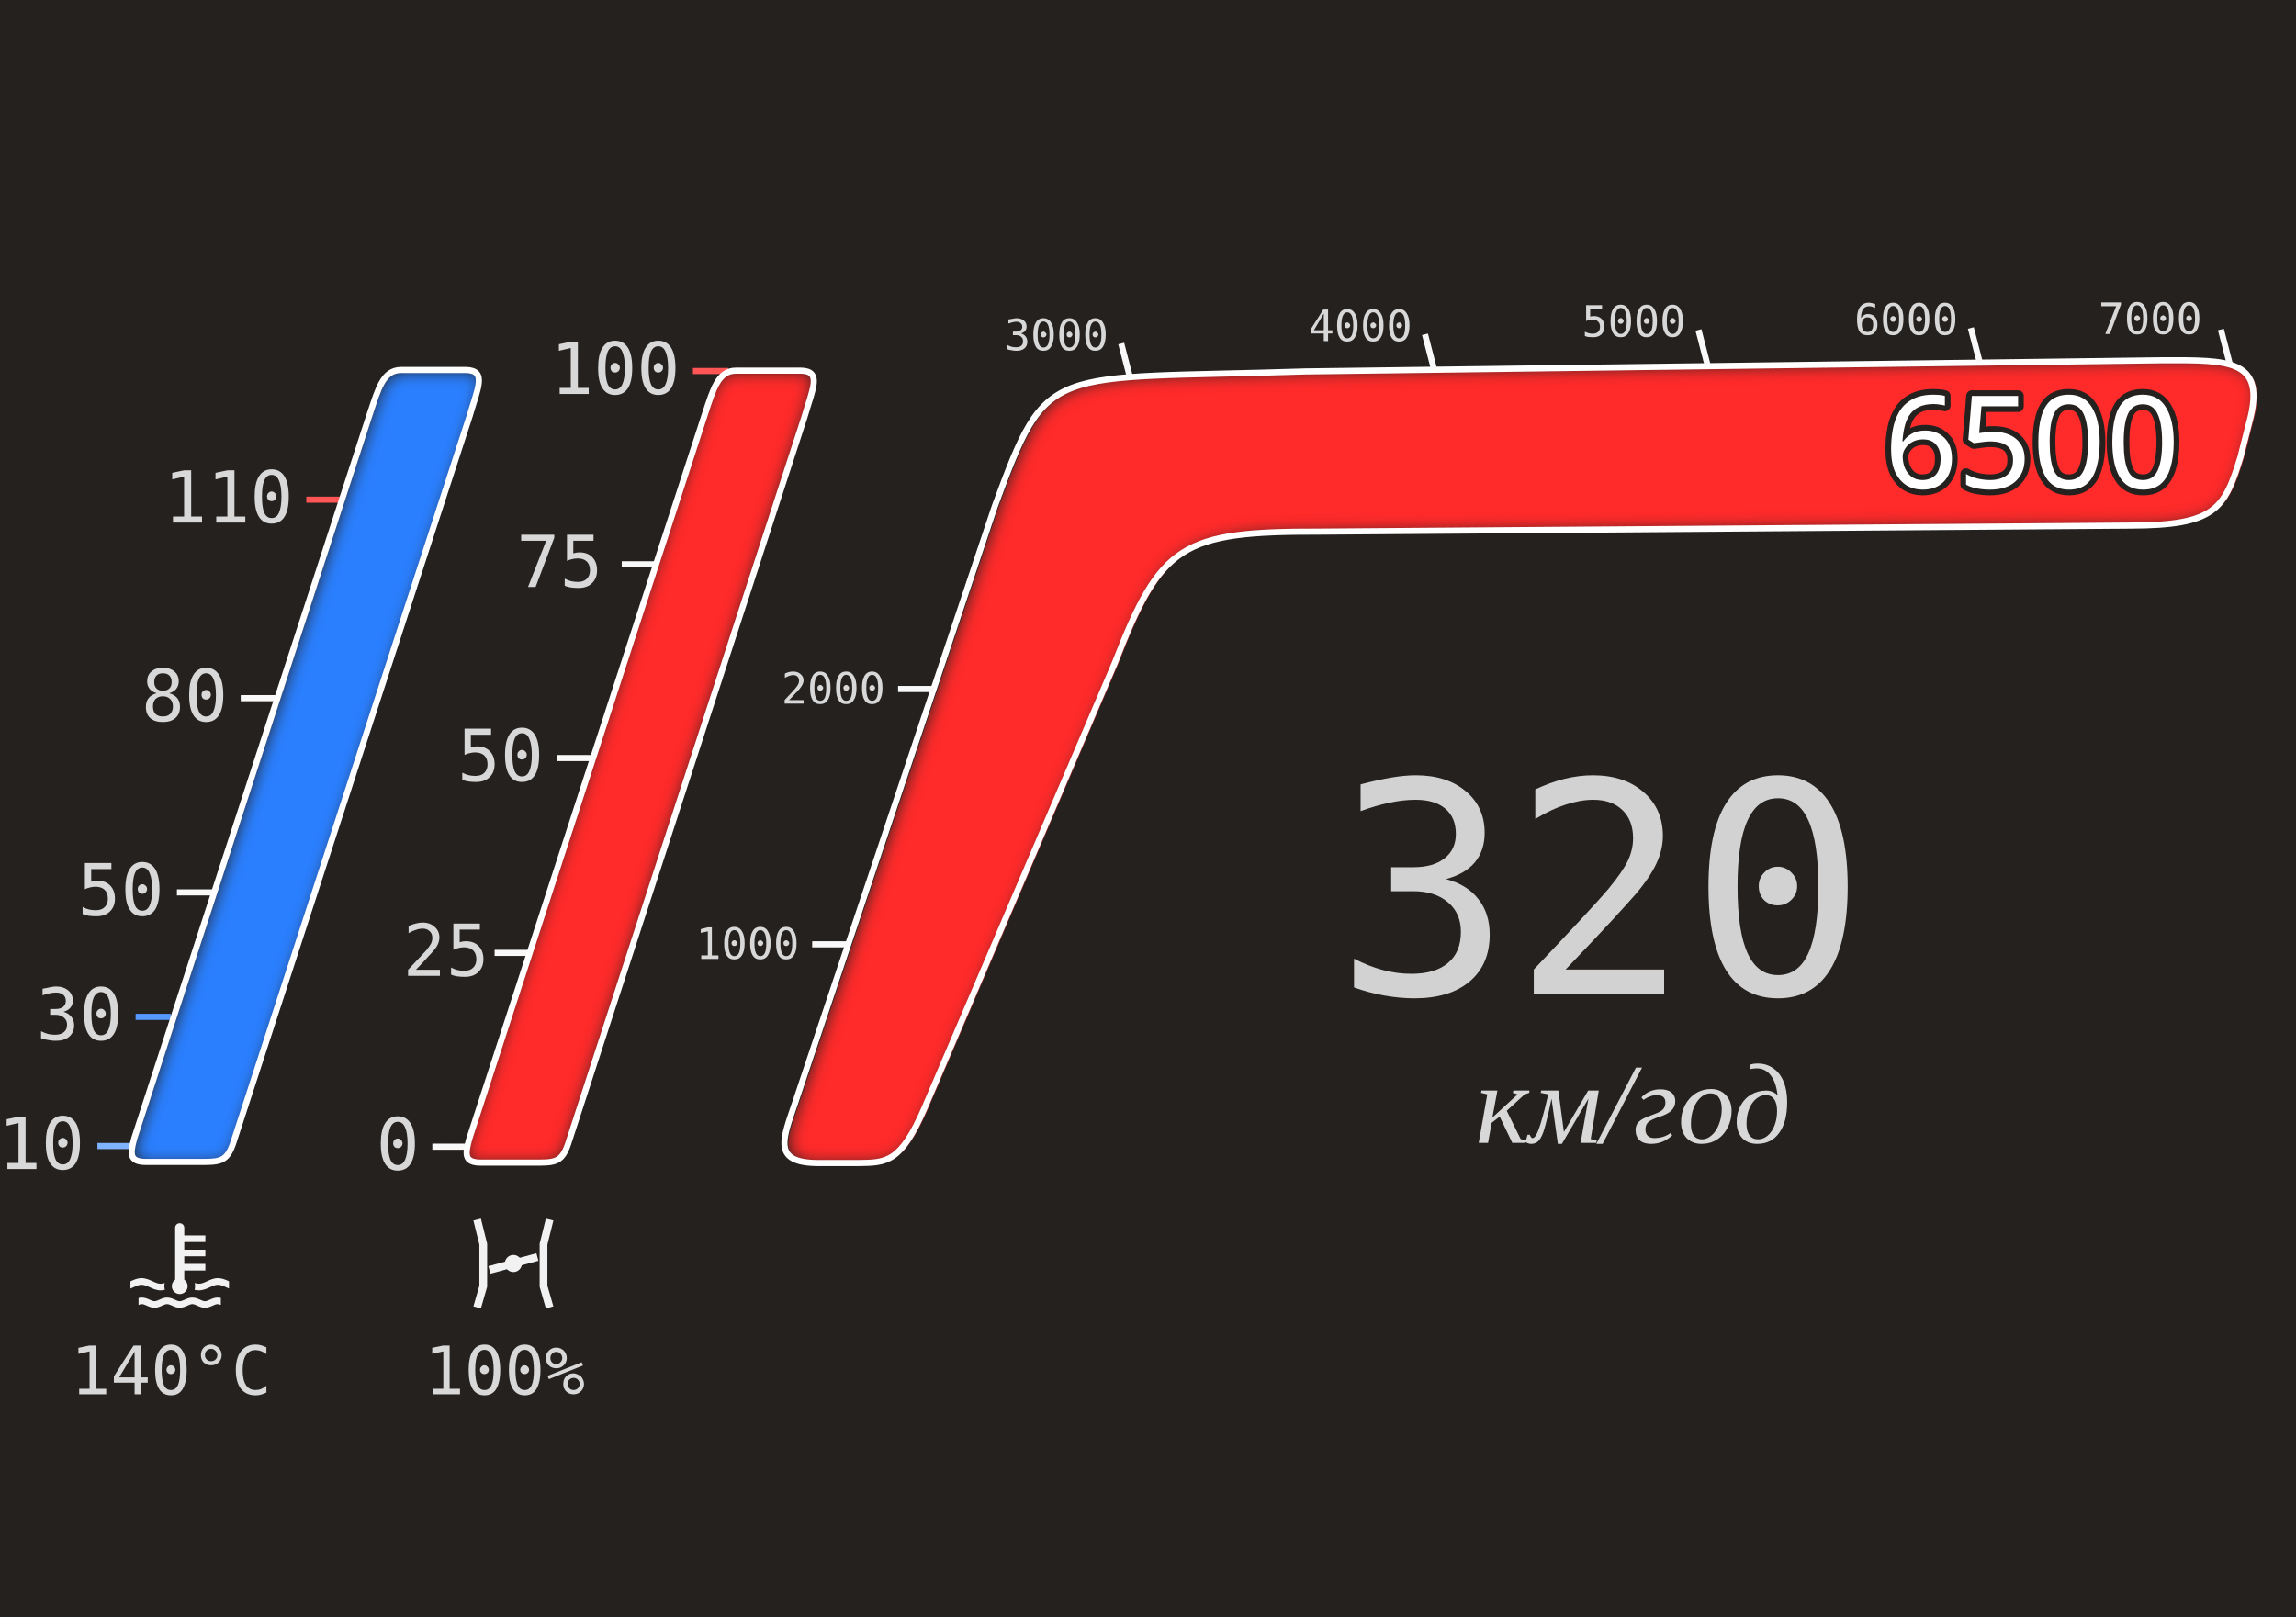
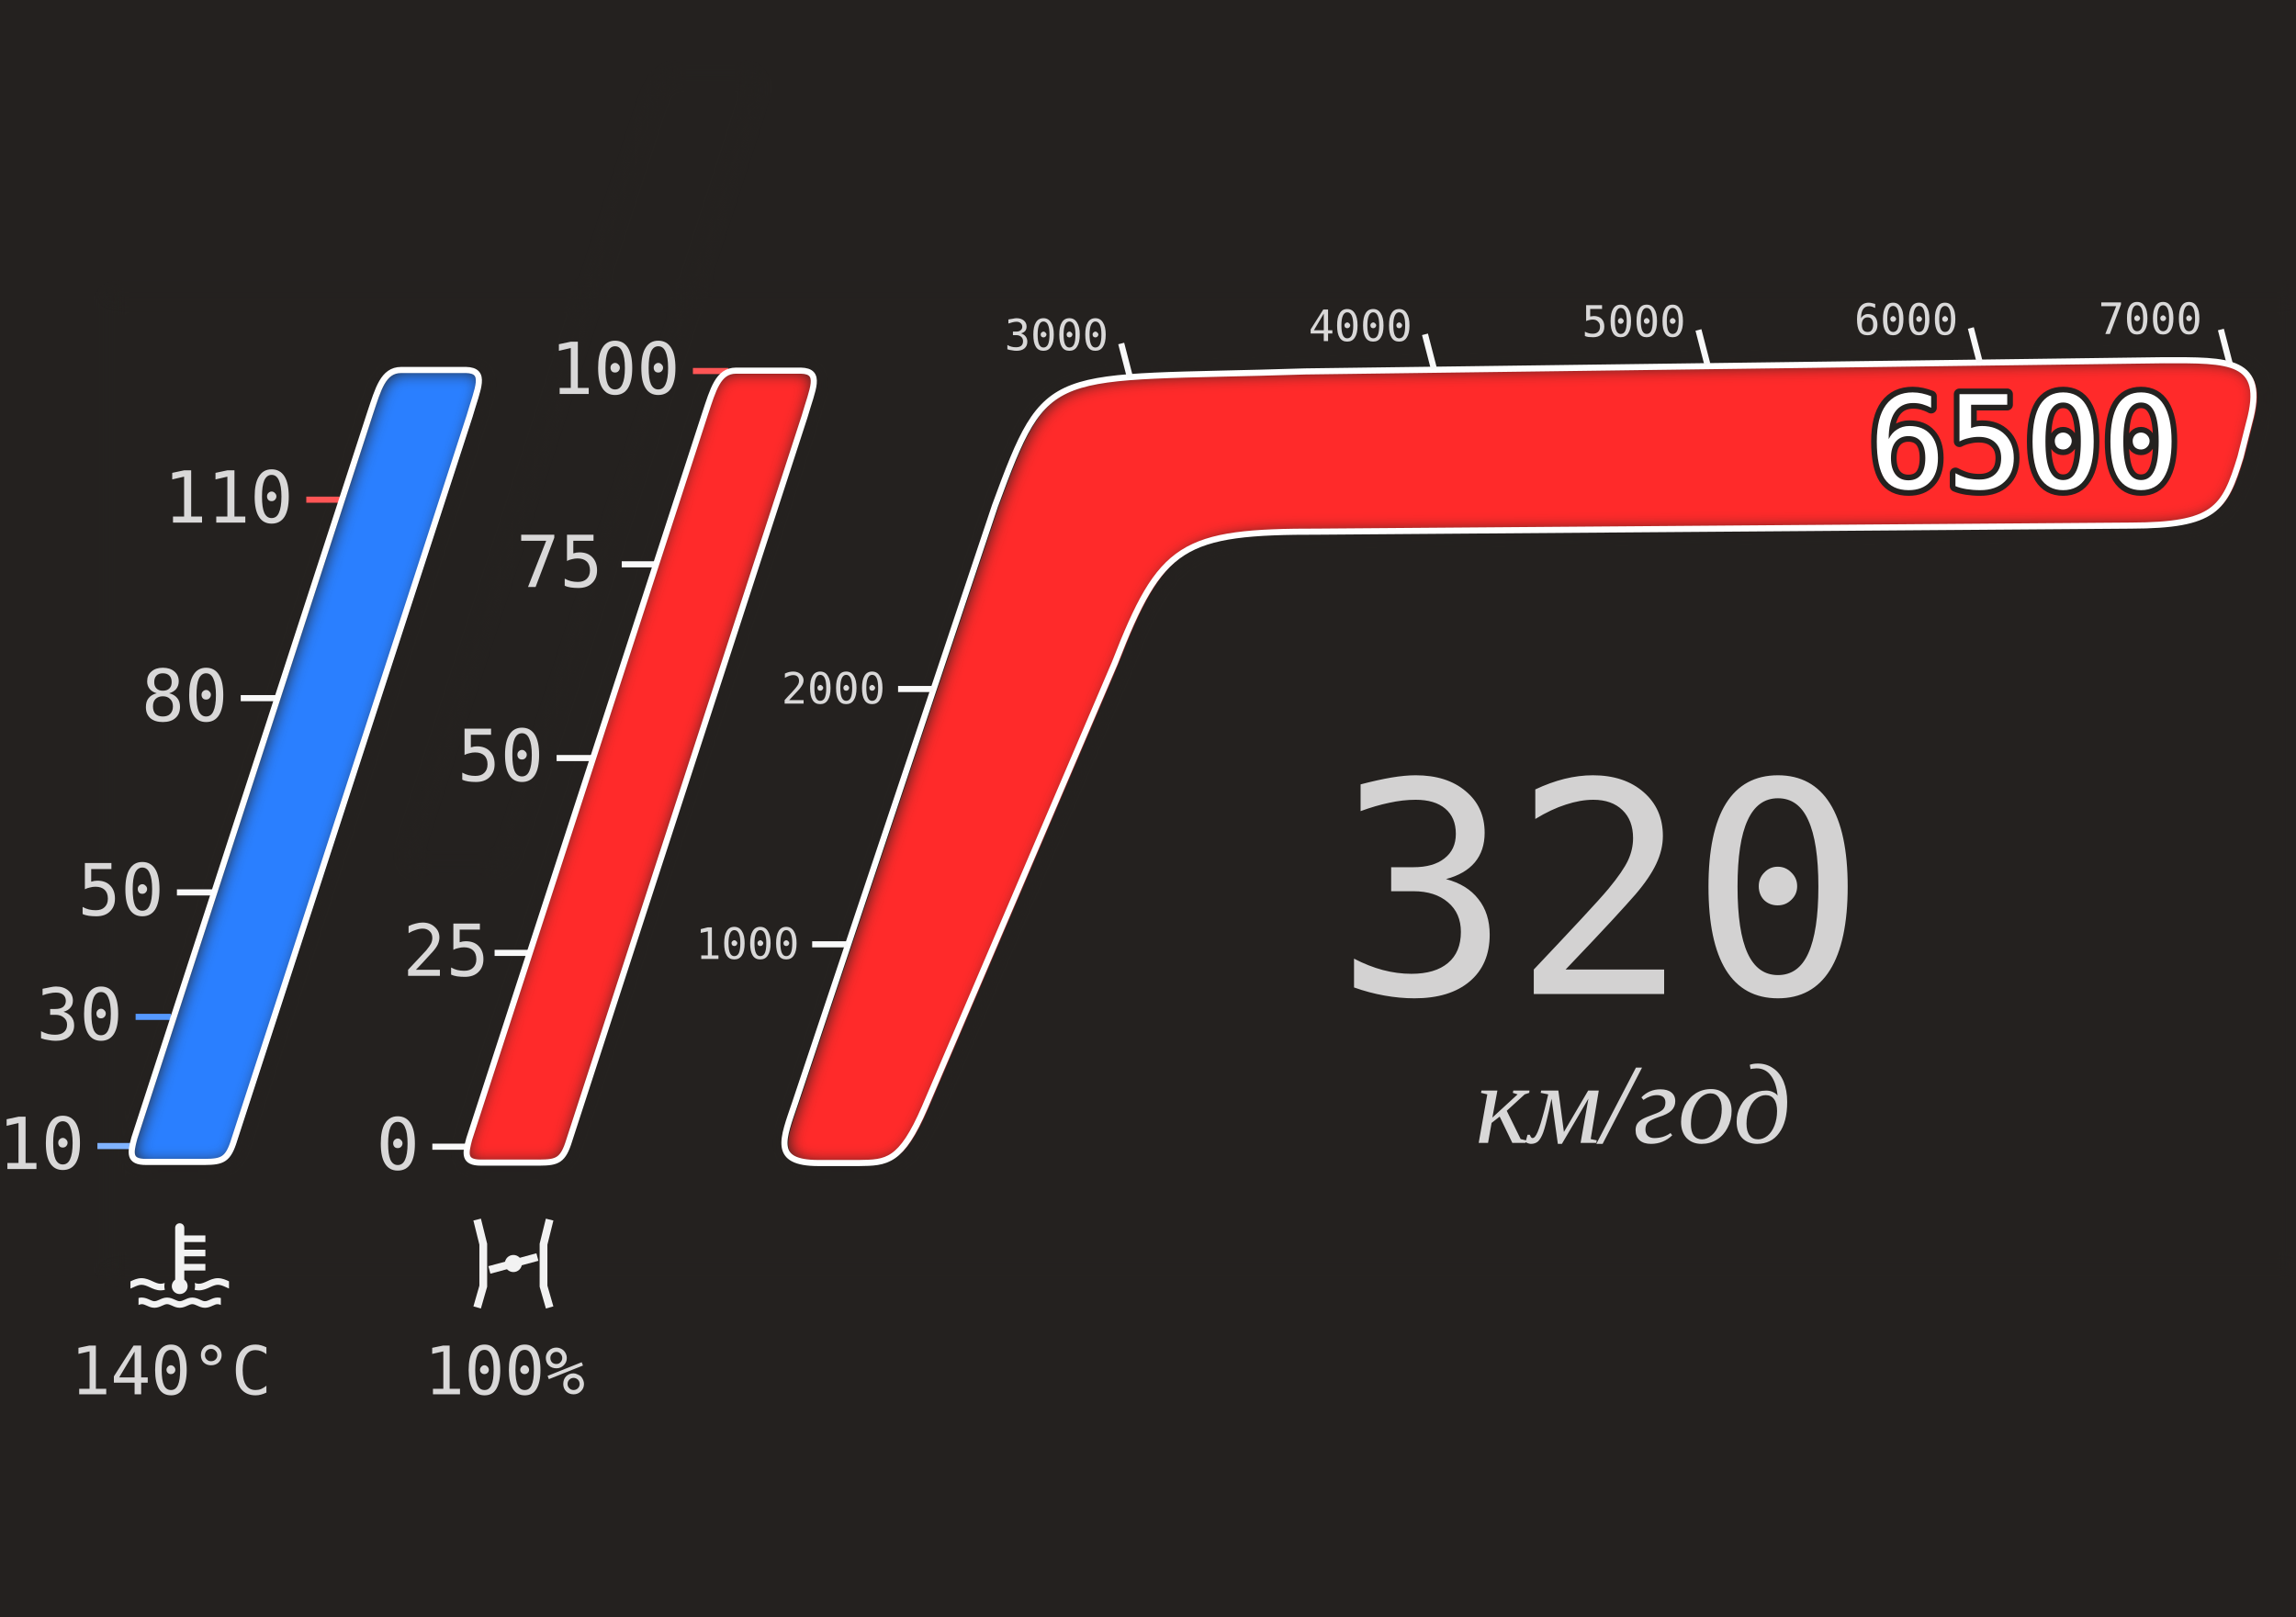
<svg xmlns="http://www.w3.org/2000/svg" viewBox="8 20 142 100" version="1.1" id="svg1">
  <defs id="defs1">
    <filter style="color-interpolation-filters: sRGB" id="filter1" x="-0.008" y="-0.016" width="1.017" height="1.032">
      <feGaussianBlur stdDeviation="0.496" id="feGaussianBlur1" />
    </filter>
  </defs>
  <rect style="fill:#2a7fff;fill-opacity:1;stroke:none;stroke-width:2.116;stroke-linecap:butt;stroke-linejoin:round;stroke-dasharray:none;stroke-dashoffset:17583.1;stroke-opacity:1;paint-order:stroke fill markers" id="coolantTemperature" width="11.878" height="51.962" x="43.875" y="44.989" transform="matrix(1,0,-0.311336,0.9502999,0,0)" />
  <rect style="fill:#ff2a2a;fill-opacity:1;stroke:none;stroke-width:2.116;stroke-linecap:butt;stroke-linejoin:round;stroke-dasharray:none;stroke-dashoffset:17583.1;stroke-opacity:1;paint-order:stroke fill markers" id="throttleValue" width="10.166" height="53.211" x="64.755" y="44.797" transform="matrix(1,0,-0.311336,0.9502999,0,0)" ry="1.533" />
  <path style="display:inline;fill:none;fill-opacity:1;stroke:#ff2a2a;stroke-width:14;stroke-linecap:butt;stroke-linejoin:round;stroke-dasharray:none;stroke-dashoffset:4652.2;stroke-opacity:1;paint-order:stroke fill markers" d="M 58.47,94.415 72.552,59.176 C 76.835,47.707 75.711,47.51 97.348,47.536 l 50.636,-0.13" id="revValue" />
  <path id="" style="display:inline;fill:#24211f;fill-opacity:1;stroke:none;stroke-width:1.818;stroke-linecap:round;stroke-linejoin:round" d="M 0,-2 V 129 H 169.333 V -2 Z m 142.065,44.318 c 4.001,-0.001 6.365,-0.098 5.274,3.861 l -0.541,2.133 c -0.985,3.216 -1.562,4.223 -6.782,4.237 l -50.172,0.372 c -8.531,-0.016 -9.81,0.783 -12.663,8.123 L 65.424,88.55 c -1.471,3.401 -2.357,3.408 -4.08,3.429 h -2.484 c -2.899,-0.002 -2.207,-1.474 -1.447,-3.727 L 69.767,51.328 c 3.295,-8.948 3.161,-7.796 19.186,-8.316 z M 32.957,42.991 h 4.014 c 1.316,0.029 0.724,1.124 0.223,2.861 L 22.648,90.592 c -0.384,1.258 -0.738,1.379 -1.83,1.387 h -3.635 c -1.069,0 -0.967,-0.553 -0.721,-1.468 l 14.584,-44.857 c 0.501,-1.496 0.804,-2.658 1.912,-2.662 z m 20.52,0 h 4.014 c 1.316,0.029 0.724,1.124 0.223,2.861 L 43.167,90.592 c -0.384,1.258 -0.738,1.379 -1.83,1.387 h -3.635 c -1.069,0 -0.967,-0.553 -0.722,-1.468 l 14.585,-44.857 c 0.501,-1.496 0.804,-2.658 1.912,-2.662 z" />
  <path id="path1" style="display:inline;fill:#24211f;fill-opacity:1;stroke:none;stroke-width:1.818;stroke-linecap:round;stroke-linejoin:round;filter:url(#filter1)" d="M 14.758,38.32 V 98.648 H 156.906 V 38.32 Z m 127.307,3.998 c 4.001,-0.001 6.364,-0.097 5.273,3.861 l -0.539,2.133 c -0.985,3.216 -1.564,4.223 -6.783,4.236 l -50.172,0.373 c -8.531,-0.016 -9.809,0.783 -12.662,8.123 L 65.424,88.549 c -1.471,3.401 -2.357,3.409 -4.08,3.43 h -2.484 c -2.899,-0.002 -2.207,-1.473 -1.447,-3.727 L 69.768,51.328 c 3.295,-8.948 3.16,-7.796 19.186,-8.316 z M 32.957,42.99 h 4.014 c 1.316,0.029 0.724,1.124 0.223,2.861 L 22.648,90.592 c -0.384,1.258 -0.74,1.378 -1.832,1.387 h -3.635 c -1.069,0 -0.966,-0.552 -0.721,-1.467 L 31.045,45.654 c 0.501,-1.496 0.804,-2.66 1.912,-2.664 z m 20.52,0 h 4.014 c 1.316,0.029 0.724,1.124 0.223,2.861 L 43.168,90.592 c -0.384,1.258 -0.738,1.378 -1.83,1.387 h -3.637 c -1.069,0 -0.966,-0.552 -0.721,-1.467 L 51.564,45.654 c 0.501,-1.496 0.804,-2.66 1.912,-2.664 z M 49.93,24.654 h 4.014 c 1.316,0.029 0.724,1.124 0.223,2.861 L 39.622,72.256 c -0.384,1.258 -0.74,1.378 -1.832,1.387 h -3.635 c -1.069,0 -0.966,-0.552 -0.721,-1.467 L 48.018,27.318 c 0.501,-1.496 0.804,-2.66 1.912,-2.664 z" />
  <path id="path5" d="m 19.115,95.667 c -0.156,0 -0.282,0.126 -0.282,0.282 v 3.21 c -0.13,0.092 -0.208,0.241 -0.208,0.4 1e-6,0.271 0.22,0.49 0.49,0.49 0.271,0 0.49,-0.22 0.49,-0.49 -5e-5,-0.16 -0.078,-0.309 -0.208,-0.401 v -0.565 h 1.305 v -0.408 H 19.397 V 97.714 h 1.305 V 97.306 H 19.397 v -0.475 h 1.305 V 96.423 H 19.397 v -0.473 c 0,-0.156 -0.126,-0.282 -0.282,-0.282 z m -2.36,3.398 v 8e-5 l -0.002,7e-5 c -0.267,0.002 -0.482,0.106 -0.667,0.191 -0.006,0.003 -0.012,0.005 -0.018,0.008 v 0.445 c 0.066,-0.027 0.13,-0.055 0.189,-0.082 0.185,-0.085 0.336,-0.152 0.496,-0.153 0.173,0.003 0.329,0.071 0.514,0.156 0.185,0.085 0.399,0.189 0.666,0.191 h 0.005 c 0.092,-0.001 0.177,-0.015 0.257,-0.034 -0.019,-0.075 -0.029,-0.151 -0.03,-0.229 8.02e-4,-0.065 0.008,-0.13 0.022,-0.194 -0.084,0.028 -0.167,0.046 -0.254,0.048 -0.16,-0.002 -0.311,-0.068 -0.496,-0.153 -0.186,-0.086 -0.406,-0.189 -0.68,-0.194 z m 4.723,8e-5 -0.002,7e-5 c -0.267,0.002 -0.482,0.106 -0.667,0.191 -0.184,0.085 -0.34,0.153 -0.513,0.156 -0.084,-10e-4 -0.167,-0.021 -0.253,-0.051 0.014,0.065 0.021,0.131 0.021,0.197 -6.62e-4,0.077 -0.011,0.153 -0.03,0.228 0.081,0.02 0.168,0.034 0.261,0.035 h 0.005 c 0.275,-0.004 0.495,-0.108 0.68,-0.194 0.185,-0.085 0.336,-0.152 0.497,-0.153 0.173,0.003 0.329,0.071 0.513,0.156 0.054,0.025 0.112,0.051 0.172,0.076 v -0.446 c -2.52e-4,-1.2e-4 -4.76e-4,-1.9e-4 -7.29e-4,-3e-4 -0.186,-0.086 -0.406,-0.19 -0.68,-0.194 z m -4.708,1.198 c -0.073,5.2e-4 -0.14,0.011 -0.202,0.028 v 0.432 c 0.076,-0.031 0.14,-0.05 0.203,-0.051 0.098,0.002 0.191,0.04 0.312,0.095 0.122,0.056 0.274,0.129 0.468,0.13 l 0.002,7e-5 0.002,-7e-5 c 0.198,-0.003 0.354,-0.076 0.477,-0.132 0.122,-0.056 0.212,-0.092 0.3,-0.093 0.098,0.002 0.191,0.04 0.312,0.095 0.122,0.056 0.274,0.129 0.468,0.13 l 0.002,7e-5 0.002,-7e-5 c 0.198,-0.003 0.354,-0.076 0.477,-0.132 0.122,-0.056 0.212,-0.092 0.3,-0.093 0.098,0.002 0.191,0.04 0.312,0.095 0.122,0.056 0.274,0.129 0.468,0.131 h 0.002 l 0.002,-7e-5 c 0.198,-0.003 0.354,-0.076 0.477,-0.132 0.122,-0.056 0.212,-0.092 0.3,-0.093 0.067,0.001 0.132,0.021 0.204,0.05 v -0.431 c -0.062,-0.016 -0.128,-0.026 -0.2,-0.027 l -0.002,-7e-5 h -0.002 c -0.194,0.001 -0.346,0.075 -0.468,0.131 -0.121,0.055 -0.214,0.093 -0.312,0.095 -0.088,-10e-4 -0.178,-0.038 -0.3,-0.094 -0.123,-0.056 -0.279,-0.129 -0.477,-0.132 l -0.002,-7e-5 h -0.002 c -0.194,0.001 -0.346,0.075 -0.468,0.131 -0.121,0.055 -0.214,0.093 -0.312,0.095 -0.088,-0.001 -0.178,-0.038 -0.3,-0.094 -0.123,-0.056 -0.279,-0.129 -0.477,-0.132 h -0.005 c -0.194,0.001 -0.346,0.075 -0.468,0.131 -0.121,0.055 -0.214,0.093 -0.312,0.095 -0.088,-0.001 -0.178,-0.038 -0.3,-0.094 -0.123,-0.056 -0.279,-0.129 -0.477,-0.132 z" style="fill:#f2f2f2;stroke-width:0.037" />
  <text style="font-style:normal;font-variant:normal;font-weight:normal;font-stretch:normal;font-size:18.231px;font-family:Consolas;-inkscape-font-specification:'Open Sans';text-align:end;writing-mode:lr-tb;direction:ltr;text-anchor:start;fill:#f2f2f2;fill-opacity:0.845;stroke-width:15.193;stroke-linejoin:round;stroke-dashoffset:17583.1;paint-order:stroke fill markers" x="93.455" id="text1">
-     <tspan id="speedSpan" style="font-style:normal;font-variant:normal;font-weight:normal;font-stretch:normal;font-family:Consolas;-inkscape-font-specification:Consolas;text-align:end;text-anchor:end;stroke-width:15.193" x="123.455" y="81.489">320</tspan>
+     <tspan id="speedSpan" style="font-style:normal;font-variant:normal;font-weight:normal;font-stretch:normal;font-family:Monospace;-inkscape-font-specification:Monospace;text-align:end;text-anchor:end;stroke-width:15.193" x="123.455" y="81.489">320</tspan>
  </text>
  <text style="font-style:normal;font-variant:normal;font-weight:normal;font-stretch:normal;font-size:8px;font-family:Consolas;-inkscape-font-specification:'Open Sans';text-align:end;writing-mode:lr-tb;direction:ltr;text-anchor:start;fill:#ffffff;fill-opacity:1;stroke:#24211f;stroke-width:0.7;stroke-linejoin:round;stroke-dasharray:none;stroke-dashoffset:17583.1;stroke-opacity:1;paint-order:stroke fill markers" x="112.823" id="text2">
-     <tspan id="rpmSpan" style="font-style:normal;font-variant:normal;font-weight:normal;font-stretch:normal;font-size:8px;font-family:Gadugi;-inkscape-font-specification:Gadugi;text-align:end;text-anchor:end;fill:#ffffff;fill-opacity:1;stroke:#24211f;stroke-width:0.7;stroke-dasharray:none;stroke-opacity:1" x="142.823" y="50.211">6500</tspan>
+     <tspan id="rpmSpan" style="font-style:normal;font-variant:normal;font-weight:normal;font-stretch:normal;font-size:8px;font-family:Monospace;-inkscape-font-specification:Monospace;text-align:end;text-anchor:end;fill:#ffffff;fill-opacity:1;stroke:#24211f;stroke-width:0.7;stroke-dasharray:none;stroke-opacity:1" x="142.823" y="50.211">6500</tspan>
  </text>
  <text style="font-style:normal;font-variant:normal;font-weight:normal;font-stretch:normal;font-size:4.134px;font-family:Consolas;-inkscape-font-specification:'Open Sans';text-align:end;writing-mode:lr-tb;direction:ltr;text-anchor:start;fill:#f9f9f9;fill-opacity:0.845;stroke-width:3.445;stroke-linejoin:round;stroke-dashoffset:17583.1;paint-order:stroke fill markers" x="37.379" id="text3">
-     <tspan id="throttleSpan" style="font-style:normal;font-variant:normal;font-weight:normal;font-stretch:normal;-inkscape-font-specification:'Open Sans';text-align:end;text-anchor:end;fill:#f9f9f9;stroke-width:3.445" x="44.182" y="106.252">100%</tspan>
+     <tspan id="throttleSpan" style="font-style:normal;font-variant:normal;font-weight:normal;font-stretch:normal;font-family:Monospace;-inkscape-font-specification:Monospace;text-align:end;text-anchor:end;fill:#f9f9f9;stroke-width:3.445" x="44.182" y="106.252">100%</tspan>
  </text>
-   <text style="       font-style: normal;       font-variant: normal;       font-weight: normal;       font-stretch: normal;       font-size: 4.134px;       font-family: Consolas;       -inkscape-font-specification: &quot;Open Sans&quot;;       text-align: end;       writing-mode: lr-tb;       direction: ltr;       text-anchor: start;       fill: #f9f9f9;       fill-opacity: 0.845;       stroke-width: 3.445;       stroke-linejoin: round;       stroke-dashoffset: 17583.1;       paint-order: stroke fill markers;     " x="17.99" id="text4">
-     <tspan id="coolantTemperatureSpan" style="         font-style: normal;         font-variant: normal;         font-weight: normal;         font-stretch: normal;         -inkscape-font-specification: &quot;Open Sans&quot;;         text-align: end;         text-anchor: end;         stroke-width: 3.445;         fill: #f9f9f9;       " x="24.793" y="106.252">
-  
-  140°C
- 
-  </tspan>
+   <text style="font-style:normal;font-variant:normal;font-weight:normal;font-stretch:normal;font-size:4.134px;font-family:Consolas;-inkscape-font-specification:'Open Sans';text-align:end;writing-mode:lr-tb;direction:ltr;text-anchor:start;fill:#f9f9f9;fill-opacity:0.845;stroke-width:3.445;stroke-linejoin:round;stroke-dashoffset:17583.1;paint-order:stroke fill markers" x="17.99" id="text4">
+     <tspan id="coolantTemperatureSpan" style="font-style:normal;font-variant:normal;font-weight:normal;font-stretch:normal;font-family:Monospace;-inkscape-font-specification:Monospace;text-align:end;text-anchor:end;fill:#f9f9f9;stroke-width:3.445" x="24.793" y="106.252">140°C</tspan>
  </text>
  <text style="font-style:normal;font-variant:normal;font-weight:normal;font-stretch:normal;font-size:4.442px;font-family:Consolas;-inkscape-font-specification:'Open Sans';text-align:end;writing-mode:lr-tb;direction:ltr;text-anchor:start;fill:#f9f9f9;fill-opacity:0.845;stroke-width:3.702;stroke-linejoin:round;stroke-dashoffset:17583.1;paint-order:stroke fill markers" x="5.92" y="92.309" id="text1-5-4-2">
    <tspan id="tspan1-9-8-7" style="font-style:normal;font-variant:normal;font-weight:normal;font-stretch:normal;-inkscape-font-specification:'Open Sans';text-align:end;text-anchor:end;fill:#f9f9f9;stroke-width:3.702" x="13.229" y="92.309">
 10
 </tspan>
  </text>
  <text style="       font-size: 7.056px;       text-align: start;       writing-mode: lr-tb;       direction: ltr;       text-anchor: start;       fill: #f9f9f9;       fill-opacity: 0.845;       stroke-width: 15.193;       stroke-linejoin: round;       stroke-dashoffset: 17583.1;       paint-order: stroke fill markers;     " x="99.251" y="90.699" id="text1-8">
    <tspan id="tspan1-2" style="         font-style: italic;         font-variant: normal;         font-weight: normal;         font-stretch: normal;         font-size: 7.056px;         -inkscape-font-specification: &quot;Open Sans Italic&quot;;         stroke-width: 15.193;         fill: #f9f9f9;       " x="99.251" y="90.699">
 
 км/год

 </tspan>
  </text>
  <path style="fill:#f9f9f9;stroke:#80b3ff;stroke-width:0.378;stroke-linecap:butt;stroke-linejoin:miter;stroke-dasharray:none;stroke-opacity:1" d="m 14.025,90.892 h 2.183" id="path2" />
  <text style="font-style:normal;font-variant:normal;font-weight:normal;font-stretch:normal;font-size:4.442px;font-family:Consolas;-inkscape-font-specification:'Open Sans';text-align:end;writing-mode:lr-tb;direction:ltr;text-anchor:start;fill:#f9f9f9;fill-opacity:0.845;stroke-width:3.702;stroke-linejoin:round;stroke-dashoffset:17583.1;paint-order:stroke fill markers" x="8.282" y="84.32" id="text1-5-4-2-9">
    <tspan id="tspan1-9-8-7-98" style="font-style:normal;font-variant:normal;font-weight:normal;font-stretch:normal;-inkscape-font-specification:'Open Sans';text-align:end;text-anchor:end;fill:#f9f9f9;stroke-width:3.702" x="15.592" y="84.32">
 30
 </tspan>
  </text>
  <path style="fill:#aaeeff;stroke:#5599ff;stroke-width:0.378;stroke-linecap:butt;stroke-linejoin:miter;stroke-dasharray:none;stroke-opacity:1" d="m 16.387,82.902 h 2.183" id="path2-8" />
  <text style="font-style:normal;font-variant:normal;font-weight:normal;font-stretch:normal;font-size:4.442px;font-family:Consolas;-inkscape-font-specification:'Open Sans';text-align:end;writing-mode:lr-tb;direction:ltr;text-anchor:start;fill:#f9f9f9;fill-opacity:0.845;stroke-width:3.702;stroke-linejoin:round;stroke-dashoffset:17583.1;paint-order:stroke fill markers" x="10.837" y="76.619" id="text1-5-4-2-9-7">
    <tspan id="tspan1-9-8-7-98-1" style="font-style:normal;font-variant:normal;font-weight:normal;font-stretch:normal;-inkscape-font-specification:'Open Sans';text-align:end;text-anchor:end;fill:#f9f9f9;stroke-width:3.702" x="18.147" y="76.619">
 50
 </tspan>
  </text>
  <path style="fill:#f9f9f9;stroke:#f9f9f9;stroke-width:0.378;stroke-linecap:butt;stroke-linejoin:miter;stroke-dasharray:none;stroke-opacity:1" d="m 18.942,75.202 h 2.183" id="path2-8-8" />
  <text style="font-style:normal;font-variant:normal;font-weight:normal;font-stretch:normal;font-size:4.442px;font-family:Consolas;-inkscape-font-specification:'Open Sans';text-align:end;writing-mode:lr-tb;direction:ltr;text-anchor:start;fill:#f9f9f9;fill-opacity:0.845;stroke-width:3.702;stroke-linejoin:round;stroke-dashoffset:17583.1;paint-order:stroke fill markers" x="14.784" y="64.604" id="text1-5-4-2-9-7-0">
    <tspan id="tspan1-9-8-7-98-1-3" style="font-style:normal;font-variant:normal;font-weight:normal;font-stretch:normal;-inkscape-font-specification:'Open Sans';text-align:end;text-anchor:end;fill:#f9f9f9;stroke-width:3.702" x="22.093" y="64.604">
 80
 </tspan>
  </text>
  <path style="fill:#f9f9f9;stroke:#f9f9f9;stroke-width:0.378;stroke-linecap:butt;stroke-linejoin:miter;stroke-dasharray:none;stroke-opacity:1" d="m 22.889,63.186 h 2.183" id="path2-8-8-7" />
  <text style="font-style:normal;font-variant:normal;font-weight:normal;font-stretch:normal;font-size:4.442px;font-family:Consolas;-inkscape-font-specification:'Open Sans';text-align:end;writing-mode:lr-tb;direction:ltr;text-anchor:start;fill:#f9f9f9;fill-opacity:0.845;stroke-width:3.702;stroke-linejoin:round;stroke-dashoffset:17583.1;paint-order:stroke fill markers" x="18.838" y="52.327" id="text1-5-4-2-9-7-0-3">
    <tspan id="tspan1-9-8-7-98-1-3-9" style="font-style:normal;font-variant:normal;font-weight:normal;font-stretch:normal;-inkscape-font-specification:'Open Sans';text-align:end;text-anchor:end;fill:#f9f9f9;stroke-width:3.702" x="26.147" y="52.327">
 110
 </tspan>
  </text>
  <path style="fill:#ff8080;stroke:#ff5555;stroke-width:0.378;stroke-linecap:butt;stroke-linejoin:miter;stroke-dasharray:none;stroke-opacity:1" d="m 26.943,50.909 h 2.183" id="path2-8-8-7-2" />
  <path d="m 32.804,42.886 h 4.014 c 1.316,0.029 0.724,1.124 0.223,2.861 L 22.495,90.488 c -0.384,1.258 -0.74,1.378 -1.832,1.387 h -3.635 c -1.069,0 -0.966,-0.552 -0.721,-1.467 L 30.892,45.551 c 0.501,-1.496 0.804,-2.66 1.912,-2.664 z" style="display:inline;fill:none;fill-opacity:1;stroke:#ffffff;stroke-width:0.378;stroke-linecap:round;stroke-linejoin:round;stroke-dasharray:none" id="path1-7" />
  <g id="g1" transform="translate(-17.64852,-15.26128)">
    <text style="font-style:normal;font-variant:normal;font-weight:normal;font-stretch:normal;font-size:4.442px;font-family:Consolas;-inkscape-font-specification:'Open Sans';text-align:end;writing-mode:lr-tb;direction:ltr;text-anchor:start;fill:#f9f9f9;fill-opacity:0.845;stroke-width:3.702;stroke-linejoin:round;stroke-dashoffset:17583.1;paint-order:stroke fill markers" x="44.282" y="107.612" id="text1-5-4-2-0">
      <tspan id="tspan1-9-8-7-5" style="font-style:normal;font-variant:normal;font-weight:normal;font-stretch:normal;-inkscape-font-specification:'Open Sans';text-align:end;text-anchor:end;fill:#f9f9f9;stroke-width:3.702" x="51.592" y="107.612">0</tspan>
    </text>
    <path style="fill:#f9f9f9;stroke:#f9f9f9;stroke-width:0.378;stroke-linecap:butt;stroke-linejoin:miter;stroke-dasharray:none;stroke-opacity:1" d="m 52.387,106.194 h 2.183" id="path2-1" />
    <text style="font-style:normal;font-variant:normal;font-weight:normal;font-stretch:normal;font-size:4.442px;font-family:Consolas;-inkscape-font-specification:'Open Sans';text-align:end;writing-mode:lr-tb;direction:ltr;text-anchor:start;fill:#f9f9f9;fill-opacity:0.845;stroke-width:3.702;stroke-linejoin:round;stroke-dashoffset:17583.1;paint-order:stroke fill markers" x="48.599" y="95.622" id="text1-5-4-2-9-1">
      <tspan id="tspan1-9-8-7-98-4" style="font-style:normal;font-variant:normal;font-weight:normal;font-stretch:normal;-inkscape-font-specification:'Open Sans';text-align:end;text-anchor:end;fill:#f9f9f9;stroke-width:3.702" x="55.909" y="95.622">25</tspan>
    </text>
    <path style="fill:#aaeeff;stroke:#f9f9f9;stroke-width:0.378;stroke-linecap:butt;stroke-linejoin:miter;stroke-dasharray:none;stroke-opacity:1" d="m 56.238,94.205 h 2.183" id="path2-8-5" />
    <text style="font-style:normal;font-variant:normal;font-weight:normal;font-stretch:normal;font-size:4.442px;font-family:Consolas;-inkscape-font-specification:'Open Sans';text-align:end;writing-mode:lr-tb;direction:ltr;text-anchor:start;fill:#f9f9f9;fill-opacity:0.845;stroke-width:3.702;stroke-linejoin:round;stroke-dashoffset:17583.1;paint-order:stroke fill markers" x="51.967" y="83.57" id="text1-5-4-2-9-7-4">
      <tspan id="tspan1-9-8-7-98-1-1" style="font-style:normal;font-variant:normal;font-weight:normal;font-stretch:normal;-inkscape-font-specification:'Open Sans';text-align:end;text-anchor:end;fill:#f9f9f9;stroke-width:3.702" x="59.276" y="83.57">50</tspan>
    </text>
    <path style="fill:#f9f9f9;stroke:#f9f9f9;stroke-width:0.378;stroke-linecap:butt;stroke-linejoin:miter;stroke-dasharray:none;stroke-opacity:1" d="m 60.072,82.153 h 2.183" id="path2-8-8-9" />
    <text style="font-style:normal;font-variant:normal;font-weight:normal;font-stretch:normal;font-size:4.442px;font-family:Consolas;-inkscape-font-specification:'Open Sans';text-align:end;writing-mode:lr-tb;direction:ltr;text-anchor:start;fill:#f9f9f9;fill-opacity:0.845;stroke-width:3.702;stroke-linejoin:round;stroke-dashoffset:17583.1;paint-order:stroke fill markers" x="55.625" y="71.567" id="text1-5-4-2-9-7-0-7">
      <tspan id="tspan1-9-8-7-98-1-3-2" style="font-style:normal;font-variant:normal;font-weight:normal;font-stretch:normal;-inkscape-font-specification:'Open Sans';text-align:end;text-anchor:end;fill:#f9f9f9;stroke-width:3.702" x="62.935" y="71.567">75</tspan>
    </text>
    <path style="fill:#f9f9f9;stroke:#f9f9f9;stroke-width:0.378;stroke-linecap:butt;stroke-linejoin:miter;stroke-dasharray:none;stroke-opacity:1" d="m 64.101,70.169 h 2.183" id="path2-8-8-7-5" />
    <text style="font-style:normal;font-variant:normal;font-weight:normal;font-stretch:normal;font-size:4.442px;font-family:Consolas;-inkscape-font-specification:'Open Sans';text-align:end;writing-mode:lr-tb;direction:ltr;text-anchor:start;fill:#f9f9f9;fill-opacity:0.845;stroke-width:3.702;stroke-linejoin:round;stroke-dashoffset:17583.1;paint-order:stroke fill markers" x="60.398" y="59.629" id="text1-5-4-2-9-7-0-3-9">
      <tspan id="tspan1-9-8-7-98-1-3-9-9" style="font-style:normal;font-variant:normal;font-weight:normal;font-stretch:normal;-inkscape-font-specification:'Open Sans';text-align:end;text-anchor:end;fill:#f9f9f9;stroke-width:3.702" x="67.708" y="59.629">100</tspan>
    </text>
    <path style="fill:#ff8080;stroke:#ff5555;stroke-width:0.378;stroke-linecap:butt;stroke-linejoin:miter;stroke-dasharray:none;stroke-opacity:1" d="m 68.503,58.212 h 2.183" id="path2-8-8-7-2-9" />
    <path d="m 71.166,58.189 h 4.014 c 1.316,0.029 0.724,1.124 0.223,2.861 L 60.858,105.791 c -0.384,1.258 -0.74,1.379 -1.832,1.387 H 55.391 c -1.069,0 -0.966,-0.552 -0.721,-1.467 L 69.254,60.853 c 0.501,-1.496 0.804,-2.66 1.912,-2.664 z" style="display:inline;fill:none;fill-opacity:1;stroke:#ffffff;stroke-width:0.378;stroke-linecap:round;stroke-linejoin:round;stroke-dasharray:none" id="path1-7-9" />
  </g>
  <path d="m 141.831,42.283 c 4.001,-0.001 6.364,-0.097 5.273,3.861 l -0.539,2.133 c -0.985,3.216 -1.564,4.223 -6.783,4.236 l -50.172,0.373 c -8.531,-0.016 -9.809,0.783 -12.662,8.123 l -11.758,27.504 c -1.471,3.401 -2.357,3.409 -4.08,3.43 h -2.484 c -2.899,-0.002 -2.207,-1.473 -1.447,-3.727 l 12.355,-36.924 c 3.295,-8.948 3.16,-7.796 19.186,-8.316 z" style="display:inline;fill:none;fill-opacity:1;stroke:#ffffff;stroke-width:0.378;stroke-linecap:round;stroke-linejoin:round;stroke-dasharray:none" id="path1-9" />
  <g id="g2" transform="translate(2.093574,0.6923904)">
    <text style="font-style:normal;font-variant:normal;font-weight:normal;font-stretch:normal;font-size:2.667px;font-family:Consolas;-inkscape-font-specification:'Open Sans';text-align:end;writing-mode:lr-tb;direction:ltr;text-anchor:start;fill:#f9f9f9;fill-opacity:0.845;stroke-width:3.702;stroke-linejoin:round;stroke-dashoffset:17583.1;paint-order:stroke fill markers" x="48.032" y="78.623" id="text1-5-4-2-9-7-2">
      <tspan id="tspan1-9-8-7-98-1-5" style="font-style:normal;font-variant:normal;font-weight:normal;font-stretch:normal;font-size:2.667px;-inkscape-font-specification:'Open Sans';text-align:end;text-anchor:end;fill:#f9f9f9;stroke-width:3.702" x="55.341" y="78.623">
 1000
 </tspan>
    </text>
    <path style="fill:#f9f9f9;stroke:#f9f9f9;stroke-width:0.378;stroke-linecap:butt;stroke-linejoin:miter;stroke-dasharray:none;stroke-opacity:1" d="m 56.137,77.721 h 2.183" id="path2-8-8-97" />
  </g>
  <g id="g2-7" transform="translate(7.406142,-15.10007)">
    <text style="font-style:normal;font-variant:normal;font-weight:normal;font-stretch:normal;font-size:2.667px;font-family:Consolas;-inkscape-font-specification:'Open Sans';text-align:end;writing-mode:lr-tb;direction:ltr;text-anchor:start;fill:#f9f9f9;fill-opacity:0.845;stroke-width:3.702;stroke-linejoin:round;stroke-dashoffset:17583.1;paint-order:stroke fill markers" x="48.032" y="78.623" id="text1-5-4-2-9-7-2-2">
      <tspan id="tspan1-9-8-7-98-1-5-2" style="font-style:normal;font-variant:normal;font-weight:normal;font-stretch:normal;font-size:2.667px;-inkscape-font-specification:'Open Sans';text-align:end;text-anchor:end;fill:#f9f9f9;stroke-width:3.702" x="55.341" y="78.623">
 2000
 </tspan>
    </text>
    <path style="fill:#f9f9f9;stroke:#f9f9f9;stroke-width:0.378;stroke-linecap:butt;stroke-linejoin:miter;stroke-dasharray:none;stroke-opacity:1" d="m 56.137,77.721 h 2.183" id="path2-8-8-97-8" />
  </g>
  <g id="g2-7-5" transform="translate(19.54123,-35.43744)">
    <text style="font-style:normal;font-variant:normal;font-weight:normal;font-stretch:normal;font-size:2.667px;font-family:Consolas;-inkscape-font-specification:'Open Sans';text-align:end;writing-mode:lr-tb;direction:ltr;text-anchor:start;fill:#f9f9f9;fill-opacity:0.845;stroke-width:3.702;stroke-linejoin:round;stroke-dashoffset:17583.1;paint-order:stroke fill markers" x="49.704" y="77.104" id="text1-5-4-2-9-7-2-2-2">
      <tspan id="tspan1-9-8-7-98-1-5-2-2" style="font-style:normal;font-variant:normal;font-weight:normal;font-stretch:normal;font-size:2.667px;-inkscape-font-specification:'Open Sans';text-align:end;text-anchor:end;fill:#f9f9f9;stroke-width:3.702" x="57.013" y="77.104">
 3000
 </tspan>
    </text>
    <path style="fill:#f9f9f9;stroke:#f9f9f9;stroke-width:0.378;stroke-linecap:butt;stroke-linejoin:miter;stroke-dasharray:none;stroke-opacity:1" d="m 57.802,76.686 0.547,2.113" id="path2-8-8-97-8-4" />
  </g>
  <g id="g2-7-5-6" transform="translate(38.32834,-36.00561)">
    <text style="font-style:normal;font-variant:normal;font-weight:normal;font-stretch:normal;font-size:2.667px;font-family:Consolas;-inkscape-font-specification:'Open Sans';text-align:end;writing-mode:lr-tb;direction:ltr;text-anchor:start;fill:#f9f9f9;fill-opacity:0.845;stroke-width:3.702;stroke-linejoin:round;stroke-dashoffset:17583.1;paint-order:stroke fill markers" x="49.704" y="77.104" id="text1-5-4-2-9-7-2-2-2-1">
      <tspan id="tspan1-9-8-7-98-1-5-2-2-9" style="font-style:normal;font-variant:normal;font-weight:normal;font-stretch:normal;font-size:2.667px;-inkscape-font-specification:'Open Sans';text-align:end;text-anchor:end;fill:#f9f9f9;stroke-width:3.702" x="57.013" y="77.104">
 4000
 </tspan>
    </text>
    <path style="fill:#f9f9f9;stroke:#f9f9f9;stroke-width:0.378;stroke-linecap:butt;stroke-linejoin:miter;stroke-dasharray:none;stroke-opacity:1" d="m 57.802,76.686 0.547,2.113" id="path2-8-8-97-8-4-6" />
  </g>
  <g id="g2-7-5-64" transform="translate(72.08803,-36.39828)">
    <text style="font-style:normal;font-variant:normal;font-weight:normal;font-stretch:normal;font-size:2.667px;font-family:Consolas;-inkscape-font-specification:'Open Sans';text-align:end;writing-mode:lr-tb;direction:ltr;text-anchor:start;fill:#f9f9f9;fill-opacity:0.845;stroke-width:3.702;stroke-linejoin:round;stroke-dashoffset:17583.1;paint-order:stroke fill markers" x="49.704" y="77.104" id="text1-5-4-2-9-7-2-2-2-7">
      <tspan id="tspan1-9-8-7-98-1-5-2-2-4" style="font-style:normal;font-variant:normal;font-weight:normal;font-stretch:normal;font-size:2.667px;-inkscape-font-specification:'Open Sans';text-align:end;text-anchor:end;fill:#f9f9f9;stroke-width:3.702" x="57.013" y="77.104">
 6000
 </tspan>
    </text>
    <path style="fill:#f9f9f9;stroke:#f9f9f9;stroke-width:0.378;stroke-linecap:butt;stroke-linejoin:miter;stroke-dasharray:none;stroke-opacity:1" d="m 57.802,76.686 0.547,2.113" id="path2-8-8-97-8-4-5" />
  </g>
  <g id="g2-7-5-1" transform="translate(88.57003,-35.69445)">
    <text style="font-style:normal;font-variant:normal;font-weight:normal;font-stretch:normal;font-size:2.667px;font-family:Consolas;-inkscape-font-specification:'Open Sans';text-align:end;writing-mode:lr-tb;direction:ltr;text-anchor:start;fill:#f9f9f9;fill-opacity:0.845;stroke-width:3.702;stroke-linejoin:round;stroke-dashoffset:17583.1;paint-order:stroke fill markers" x="48.312" y="76.355" id="text1-5-4-2-9-7-2-2-2-9">
      <tspan id="tspan1-9-8-7-98-1-5-2-2-1" style="font-style:normal;font-variant:normal;font-weight:normal;font-stretch:normal;font-size:2.667px;-inkscape-font-specification:'Open Sans';text-align:end;text-anchor:end;fill:#f9f9f9;stroke-width:3.702" x="55.621" y="76.355">
 7000
 </tspan>
    </text>
    <path style="fill:#f9f9f9;stroke:#f9f9f9;stroke-width:0.378;stroke-linecap:butt;stroke-linejoin:miter;stroke-dasharray:none;stroke-opacity:1" d="m 56.784,76.077 0.547,2.113" id="path2-8-8-97-8-4-0" />
  </g>
  <g id="g2-7-5-0" transform="translate(55.24196,-36.27599)">
    <text style="font-style:normal;font-variant:normal;font-weight:normal;font-stretch:normal;font-size:2.667px;font-family:Consolas;-inkscape-font-specification:'Open Sans';text-align:end;writing-mode:lr-tb;direction:ltr;text-anchor:start;fill:#f9f9f9;fill-opacity:0.845;stroke-width:3.702;stroke-linejoin:round;stroke-dashoffset:17583.1;paint-order:stroke fill markers" x="49.704" y="77.104" id="text1-5-4-2-9-7-2-2-2-3">
      <tspan id="tspan1-9-8-7-98-1-5-2-2-99" style="font-style:normal;font-variant:normal;font-weight:normal;font-stretch:normal;font-size:2.667px;-inkscape-font-specification:'Open Sans';text-align:end;text-anchor:end;fill:#f9f9f9;stroke-width:3.702" x="57.013" y="77.104">
 5000
 </tspan>
    </text>
    <path style="fill:#f9f9f9;stroke:#f9f9f9;stroke-width:0.378;stroke-linecap:butt;stroke-linejoin:miter;stroke-dasharray:none;stroke-opacity:1" d="m 57.802,76.686 0.547,2.113" id="path2-8-8-97-8-4-4" />
  </g>
  <g id="g4" transform="matrix(3.779528,0,0,3.779528,-16.125,-86.72052)" style="opacity:1;stroke:#f2f2f2;stroke-width:0.127;stroke-dasharray:none;stroke-opacity:1">
    <path style="fill:none;stroke:#f2f2f2;stroke-width:0.127;stroke-linecap:butt;stroke-linejoin:miter;stroke-dasharray:none;stroke-opacity:1" d="m 14.191,48.197 0.1,0.403 V 49.287 l -0.1,0.348" id="path1-6" />
    <path style="fill:none;stroke:#f2f2f2;stroke-width:0.127;stroke-linecap:butt;stroke-linejoin:miter;stroke-dasharray:none;stroke-opacity:1" d="m 15.177,48.81 -0.786,0.211" id="path2-1-6" />
    <path style="fill:none;stroke:#f2f2f2;stroke-width:0.127;stroke-linecap:butt;stroke-linejoin:miter;stroke-dasharray:none;stroke-opacity:1" d="m 15.377,48.197 -0.1,0.403 V 49.287 l 0.1,0.348" id="path2-0" />
    <circle style="opacity:1;fill:#f2f2f2;stroke:none;stroke-width:0.127;stroke-linejoin:round;stroke-dasharray:none;stroke-opacity:1;fill-opacity:1" id="path3" cx="14.784" cy="48.916" r="0.14" />
  </g>
</svg>
